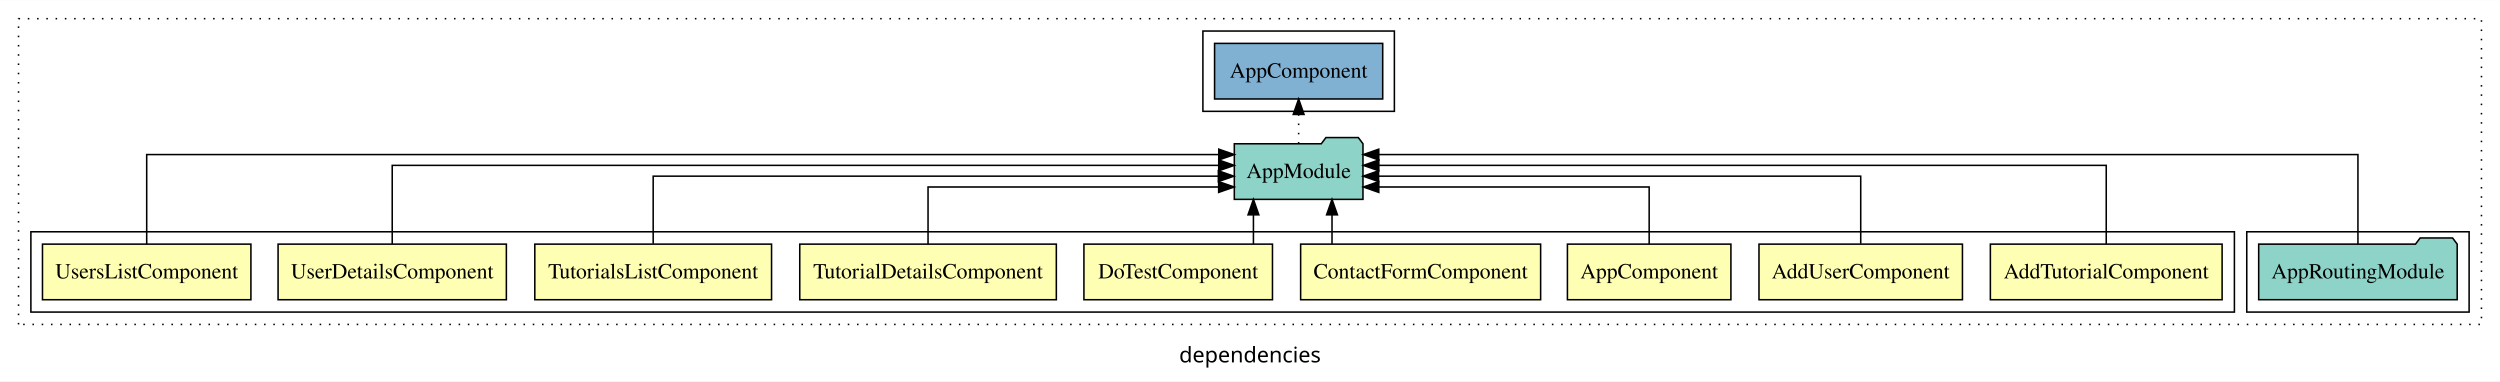
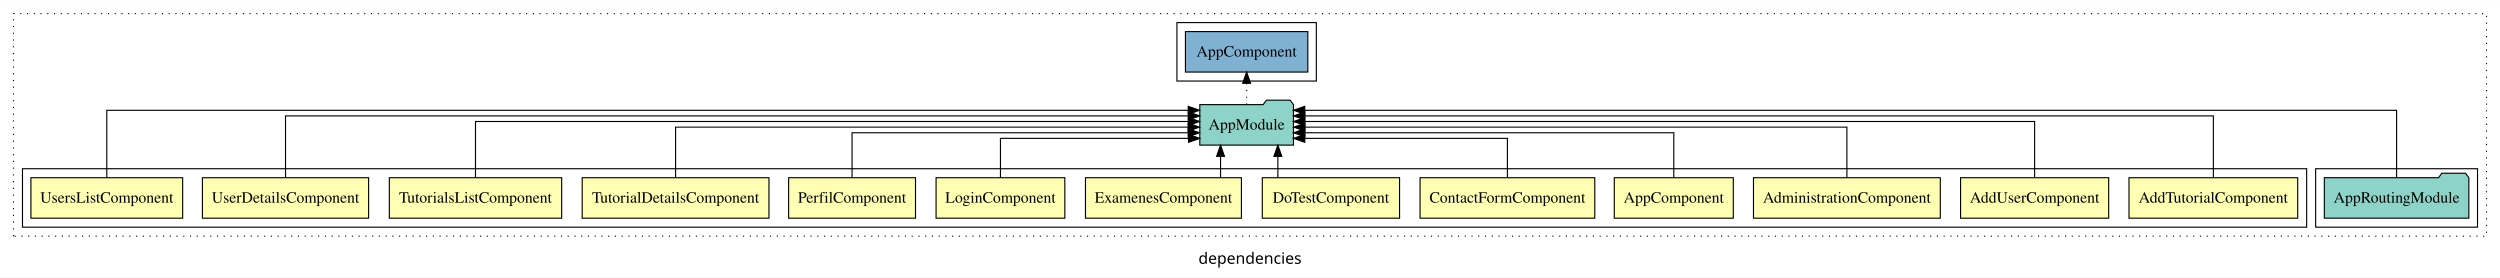
- <svg xmlns="http://www.w3.org/2000/svg" width="1619pt" height="247pt" viewBox="0.00 0.00 1619.00 246.80">
+ <svg xmlns="http://www.w3.org/2000/svg" width="2224pt" height="247pt" viewBox="0.00 0.00 2224.00 246.80">
  <g id="graph0" class="graph" transform="scale(1 1) rotate(0) translate(4 242.8)">
-     <polygon fill="white" stroke="transparent" points="-4,4 -4,-242.8 1615,-242.8 1615,4 -4,4" />
-     <text text-anchor="middle" x="805.5" y="-8.2" font-family="sans-serif" font-size="14.00">dependencies</text>
+     <polygon fill="white" stroke="transparent" points="-4,4 -4,-242.8 2220,-242.8 2220,4 -4,4" />
+     <text text-anchor="middle" x="1108" y="-8.2" font-family="sans-serif" font-size="14.00">dependencies</text>
    <g id="clust1" class="cluster">
-       <polygon fill="none" stroke="black" stroke-dasharray="1,5" points="8,-32.8 8,-230.8 1603,-230.8 1603,-32.8 8,-32.8" />
+       <polygon fill="none" stroke="black" stroke-dasharray="1,5" points="8,-32.8 8,-230.8 2208,-230.8 2208,-32.8 8,-32.8" />
    </g>
-     <g id="clust12" class="cluster">
-       <polygon fill="none" stroke="black" points="1451,-40.8 1451,-92.8 1595,-92.8 1595,-40.8 1451,-40.8" />
+     <g id="clust16" class="cluster">
+       <polygon fill="none" stroke="black" points="2056,-40.8 2056,-92.8 2200,-92.8 2200,-40.8 2056,-40.8" />
    </g>
-     <g id="clust14" class="cluster">
-       <polygon fill="none" stroke="black" points="775,-170.8 775,-222.8 899,-222.8 899,-170.8 775,-170.8" />
+     <g id="clust18" class="cluster">
+       <polygon fill="none" stroke="black" points="1043,-170.8 1043,-222.8 1167,-222.8 1167,-170.8 1043,-170.8" />
    </g>
    <g id="clust2" class="cluster">
-       <polygon fill="none" stroke="black" points="16,-40.8 16,-92.8 1443,-92.8 1443,-40.8 16,-40.8" />
+       <polygon fill="none" stroke="black" points="16,-40.8 16,-92.8 2048,-92.8 2048,-40.8 16,-40.8" />
    </g>
    <g id="node1" class="node">
-       <polygon fill="#ffffb3" stroke="black" points="1435.04,-84.8 1284.96,-84.8 1284.96,-48.8 1435.04,-48.8 1435.04,-84.8" />
-       <text text-anchor="middle" x="1360" y="-62.6" font-family="Times,serif" font-size="14.00">AddTutorialComponent</text>
+       <polygon fill="#ffffb3" stroke="black" points="2040.04,-84.8 1889.96,-84.8 1889.96,-48.8 2040.04,-48.8 2040.04,-84.8" />
+       <text text-anchor="middle" x="1965" y="-62.6" font-family="Times,serif" font-size="14.00">AddTutorialComponent</text>
+     </g>
+     <g id="node14" class="node">
+       <polygon fill="#8dd3c7" stroke="black" points="1146.66,-149.8 1143.66,-153.8 1122.66,-153.8 1119.66,-149.8 1063.34,-149.8 1063.34,-113.8 1146.66,-113.8 1146.66,-149.8" />
+       <text text-anchor="middle" x="1105" y="-127.6" font-family="Times,serif" font-size="14.00">AppModule</text>
+     </g>
+     <g id="edge1" class="edge">
+       <path fill="none" stroke="black" d="M1965,-84.84C1965,-106.46 1965,-139.8 1965,-139.8 1965,-139.8 1156.77,-139.8 1156.77,-139.8" />
+       <polygon fill="black" stroke="black" points="1156.77,-136.3 1146.77,-139.8 1156.77,-143.3 1156.77,-136.3" />
+     </g>
+     <g id="node2" class="node">
+       <polygon fill="#ffffb3" stroke="black" points="1871.88,-84.8 1740.12,-84.8 1740.12,-48.8 1871.88,-48.8 1871.88,-84.8" />
+       <text text-anchor="middle" x="1806" y="-62.6" font-family="Times,serif" font-size="14.00">AddUserComponent</text>
+     </g>
+     <g id="edge2" class="edge">
+       <path fill="none" stroke="black" d="M1806,-85.02C1806,-105.17 1806,-134.8 1806,-134.8 1806,-134.8 1156.75,-134.8 1156.75,-134.8" />
+       <polygon fill="black" stroke="black" points="1156.75,-131.3 1146.75,-134.8 1156.75,-138.3 1156.75,-131.3" />
+     </g>
+     <g id="node3" class="node">
+       <polygon fill="#ffffb3" stroke="black" points="1722.1,-84.8 1555.9,-84.8 1555.9,-48.8 1722.1,-48.8 1722.1,-84.8" />
+       <text text-anchor="middle" x="1639" y="-62.6" font-family="Times,serif" font-size="14.00">AdministrationComponent</text>
+     </g>
+     <g id="edge3" class="edge">
+       <path fill="none" stroke="black" d="M1639,-85.02C1639,-103.63 1639,-129.8 1639,-129.8 1639,-129.8 1156.9,-129.8 1156.9,-129.8" />
+       <polygon fill="black" stroke="black" points="1156.9,-126.3 1146.9,-129.8 1156.9,-133.3 1156.9,-126.3" />
+     </g>
+     <g id="node4" class="node">
+       <polygon fill="#ffffb3" stroke="black" points="1537.94,-84.8 1432.06,-84.8 1432.06,-48.8 1537.94,-48.8 1537.94,-84.8" />
+       <text text-anchor="middle" x="1485" y="-62.6" font-family="Times,serif" font-size="14.00">AppComponent</text>
+     </g>
+     <g id="edge4" class="edge">
+       <path fill="none" stroke="black" d="M1485,-84.83C1485,-101.86 1485,-124.8 1485,-124.8 1485,-124.8 1156.75,-124.8 1156.75,-124.8" />
+       <polygon fill="black" stroke="black" points="1156.75,-121.3 1146.75,-124.8 1156.75,-128.3 1156.75,-121.3" />
+     </g>
+     <g id="node5" class="node">
+       <polygon fill="#ffffb3" stroke="black" points="1414.71,-84.8 1259.29,-84.8 1259.29,-48.8 1414.71,-48.8 1414.71,-84.8" />
+       <text text-anchor="middle" x="1337" y="-62.6" font-family="Times,serif" font-size="14.00">ContactFormComponent</text>
+     </g>
+     <g id="edge5" class="edge">
+       <path fill="none" stroke="black" d="M1337,-85.04C1337,-100.37 1337,-119.8 1337,-119.8 1337,-119.8 1156.74,-119.8 1156.74,-119.8" />
+       <polygon fill="black" stroke="black" points="1156.74,-116.3 1146.74,-119.8 1156.74,-123.3 1156.74,-116.3" />
+     </g>
+     <g id="node6" class="node">
+       <polygon fill="#ffffb3" stroke="black" points="1241.05,-84.8 1118.95,-84.8 1118.95,-48.8 1241.05,-48.8 1241.05,-84.8" />
+       <text text-anchor="middle" x="1180" y="-62.6" font-family="Times,serif" font-size="14.00">DoTestComponent</text>
+     </g>
+     <g id="edge6" class="edge">
+       <path fill="none" stroke="black" d="M1132.78,-84.91C1132.78,-84.91 1132.78,-103.79 1132.78,-103.79" />
+       <polygon fill="black" stroke="black" points="1129.28,-103.79 1132.78,-113.79 1136.28,-103.79 1129.28,-103.79" />
+     </g>
+     <g id="node7" class="node">
+       <polygon fill="#ffffb3" stroke="black" points="1100.36,-84.8 961.64,-84.8 961.64,-48.8 1100.36,-48.8 1100.36,-84.8" />
+       <text text-anchor="middle" x="1031" y="-62.6" font-family="Times,serif" font-size="14.00">ExamenesComponent</text>
+     </g>
+     <g id="edge7" class="edge">
+       <path fill="none" stroke="black" d="M1081.8,-84.91C1081.8,-84.91 1081.8,-103.79 1081.8,-103.79" />
+       <polygon fill="black" stroke="black" points="1078.3,-103.79 1081.8,-113.79 1085.3,-103.79 1078.3,-103.79" />
+     </g>
+     <g id="node8" class="node">
+       <polygon fill="#ffffb3" stroke="black" points="943.27,-84.8 828.73,-84.8 828.73,-48.8 943.27,-48.8 943.27,-84.8" />
+       <text text-anchor="middle" x="886" y="-62.6" font-family="Times,serif" font-size="14.00">LoginComponent</text>
+     </g>
+     <g id="edge8" class="edge">
+       <path fill="none" stroke="black" d="M886,-85.04C886,-100.37 886,-119.8 886,-119.8 886,-119.8 1053.29,-119.8 1053.29,-119.8" />
+       <polygon fill="black" stroke="black" points="1053.29,-123.3 1063.29,-119.8 1053.29,-116.3 1053.29,-123.3" />
+     </g>
+     <g id="node9" class="node">
+       <polygon fill="#ffffb3" stroke="black" points="810.44,-84.8 697.56,-84.8 697.56,-48.8 810.44,-48.8 810.44,-84.8" />
+       <text text-anchor="middle" x="754" y="-62.6" font-family="Times,serif" font-size="14.00">PerfilComponent</text>
+     </g>
+     <g id="edge9" class="edge">
+       <path fill="none" stroke="black" d="M754,-84.83C754,-101.86 754,-124.8 754,-124.8 754,-124.8 1053.01,-124.8 1053.01,-124.8" />
+       <polygon fill="black" stroke="black" points="1053.01,-128.3 1063.01,-124.8 1053.01,-121.3 1053.01,-128.3" />
    </g>
    <g id="node10" class="node">
-       <polygon fill="#8dd3c7" stroke="black" points="878.66,-149.8 875.66,-153.8 854.66,-153.8 851.66,-149.8 795.34,-149.8 795.34,-113.8 878.66,-113.8 878.66,-149.8" />
-       <text text-anchor="middle" x="837" y="-127.6" font-family="Times,serif" font-size="14.00">AppModule</text>
-     </g>
-     <g id="edge1" class="edge">
-       <path fill="none" stroke="black" d="M1360,-84.93C1360,-105.37 1360,-135.8 1360,-135.8 1360,-135.8 888.92,-135.8 888.92,-135.8" />
-       <polygon fill="black" stroke="black" points="888.92,-132.3 878.92,-135.8 888.92,-139.3 888.92,-132.3" />
-     </g>
-     <g id="node2" class="node">
-       <polygon fill="#ffffb3" stroke="black" points="1266.88,-84.8 1135.12,-84.8 1135.12,-48.8 1266.88,-48.8 1266.88,-84.8" />
-       <text text-anchor="middle" x="1201" y="-62.6" font-family="Times,serif" font-size="14.00">AddUserComponent</text>
-     </g>
-     <g id="edge2" class="edge">
-       <path fill="none" stroke="black" d="M1201,-85.07C1201,-103.36 1201,-128.8 1201,-128.8 1201,-128.8 888.76,-128.8 888.76,-128.8" />
-       <polygon fill="black" stroke="black" points="888.76,-125.3 878.76,-128.8 888.76,-132.3 888.76,-125.3" />
-     </g>
-     <g id="node3" class="node">
-       <polygon fill="#ffffb3" stroke="black" points="1116.94,-84.8 1011.06,-84.8 1011.06,-48.8 1116.94,-48.8 1116.94,-84.8" />
-       <text text-anchor="middle" x="1064" y="-62.6" font-family="Times,serif" font-size="14.00">AppComponent</text>
-     </g>
-     <g id="edge3" class="edge">
-       <path fill="none" stroke="black" d="M1064,-84.81C1064,-100.85 1064,-121.8 1064,-121.8 1064,-121.8 888.9,-121.8 888.9,-121.8" />
-       <polygon fill="black" stroke="black" points="888.9,-118.3 878.9,-121.8 888.9,-125.3 888.9,-118.3" />
-     </g>
-     <g id="node4" class="node">
-       <polygon fill="#ffffb3" stroke="black" points="993.71,-84.8 838.29,-84.8 838.29,-48.8 993.71,-48.8 993.71,-84.8" />
-       <text text-anchor="middle" x="916" y="-62.6" font-family="Times,serif" font-size="14.00">ContactFormComponent</text>
-     </g>
-     <g id="edge4" class="edge">
-       <path fill="none" stroke="black" d="M858.61,-84.91C858.61,-84.91 858.61,-103.79 858.61,-103.79" />
-       <polygon fill="black" stroke="black" points="855.11,-103.79 858.61,-113.79 862.11,-103.79 855.11,-103.79" />
-     </g>
-     <g id="node5" class="node">
-       <polygon fill="#ffffb3" stroke="black" points="820.05,-84.8 697.95,-84.8 697.95,-48.8 820.05,-48.8 820.05,-84.8" />
-       <text text-anchor="middle" x="759" y="-62.6" font-family="Times,serif" font-size="14.00">DoTestComponent</text>
-     </g>
-     <g id="edge5" class="edge">
-       <path fill="none" stroke="black" d="M807.72,-84.91C807.72,-84.91 807.72,-103.79 807.72,-103.79" />
-       <polygon fill="black" stroke="black" points="804.22,-103.79 807.72,-113.79 811.22,-103.79 804.22,-103.79" />
-     </g>
-     <g id="node6" class="node">
      <polygon fill="#ffffb3" stroke="black" points="680.08,-84.8 513.92,-84.8 513.92,-48.8 680.08,-48.8 680.08,-84.8" />
      <text text-anchor="middle" x="597" y="-62.6" font-family="Times,serif" font-size="14.00">TutorialDetailsComponent</text>
    </g>
-     <g id="edge6" class="edge">
-       <path fill="none" stroke="black" d="M597,-84.81C597,-100.85 597,-121.8 597,-121.8 597,-121.8 785.2,-121.8 785.2,-121.8" />
-       <polygon fill="black" stroke="black" points="785.2,-125.3 795.2,-121.8 785.2,-118.3 785.2,-125.3" />
+     <g id="edge10" class="edge">
+       <path fill="none" stroke="black" d="M597,-85.02C597,-103.63 597,-129.8 597,-129.8 597,-129.8 1053,-129.8 1053,-129.8" />
+       <polygon fill="black" stroke="black" points="1053,-133.3 1063,-129.8 1053,-126.3 1053,-133.3" />
    </g>
-     <g id="node7" class="node">
+     <g id="node11" class="node">
      <polygon fill="#ffffb3" stroke="black" points="495.66,-84.8 342.34,-84.8 342.34,-48.8 495.66,-48.8 495.66,-84.8" />
      <text text-anchor="middle" x="419" y="-62.6" font-family="Times,serif" font-size="14.00">TutorialsListComponent</text>
    </g>
-     <g id="edge7" class="edge">
-       <path fill="none" stroke="black" d="M419,-85.07C419,-103.36 419,-128.8 419,-128.8 419,-128.8 785.01,-128.8 785.01,-128.8" />
-       <polygon fill="black" stroke="black" points="785.01,-132.3 795.01,-128.8 785.01,-125.3 785.01,-132.3" />
+     <g id="edge11" class="edge">
+       <path fill="none" stroke="black" d="M419,-85.02C419,-105.17 419,-134.8 419,-134.8 419,-134.8 1053.12,-134.8 1053.12,-134.8" />
+       <polygon fill="black" stroke="black" points="1053.12,-138.3 1063.12,-134.8 1053.12,-131.3 1053.12,-138.3" />
    </g>
-     <g id="node8" class="node">
+     <g id="node12" class="node">
      <polygon fill="#ffffb3" stroke="black" points="323.92,-84.8 176.08,-84.8 176.08,-48.8 323.92,-48.8 323.92,-84.8" />
      <text text-anchor="middle" x="250" y="-62.6" font-family="Times,serif" font-size="14.00">UserDetailsComponent</text>
    </g>
-     <g id="edge8" class="edge">
-       <path fill="none" stroke="black" d="M250,-84.93C250,-105.37 250,-135.8 250,-135.8 250,-135.8 785.25,-135.8 785.25,-135.8" />
-       <polygon fill="black" stroke="black" points="785.26,-139.3 795.25,-135.8 785.25,-132.3 785.26,-139.3" />
+     <g id="edge12" class="edge">
+       <path fill="none" stroke="black" d="M250,-84.84C250,-106.46 250,-139.8 250,-139.8 250,-139.8 1053.18,-139.8 1053.18,-139.8" />
+       <polygon fill="black" stroke="black" points="1053.18,-143.3 1063.18,-139.8 1053.18,-136.3 1053.18,-143.3" />
    </g>
-     <g id="node9" class="node">
+     <g id="node13" class="node">
      <polygon fill="#ffffb3" stroke="black" points="158.49,-84.8 23.51,-84.8 23.51,-48.8 158.49,-48.8 158.49,-84.8" />
      <text text-anchor="middle" x="91" y="-62.6" font-family="Times,serif" font-size="14.00">UsersListComponent</text>
    </g>
-     <g id="edge9" class="edge">
-       <path fill="none" stroke="black" d="M91,-84.81C91,-107.29 91,-142.8 91,-142.8 91,-142.8 785.29,-142.8 785.29,-142.8" />
-       <polygon fill="black" stroke="black" points="785.29,-146.3 795.29,-142.8 785.29,-139.3 785.29,-146.3" />
+     <g id="edge13" class="edge">
+       <path fill="none" stroke="black" d="M91,-84.89C91,-107.93 91,-144.8 91,-144.8 91,-144.8 1053.04,-144.8 1053.04,-144.8" />
+       <polygon fill="black" stroke="black" points="1053.04,-148.3 1063.04,-144.8 1053.04,-141.3 1053.04,-148.3" />
    </g>
-     <g id="node12" class="node">
-       <polygon fill="#80b1d3" stroke="black" points="891.44,-214.8 782.56,-214.8 782.56,-178.8 891.44,-178.8 891.44,-214.8" />
-       <text text-anchor="middle" x="837" y="-192.6" font-family="Times,serif" font-size="14.00">AppComponent </text>
+     <g id="node16" class="node">
+       <polygon fill="#80b1d3" stroke="black" points="1159.44,-214.8 1050.56,-214.8 1050.56,-178.8 1159.44,-178.8 1159.44,-214.8" />
+       <text text-anchor="middle" x="1105" y="-192.6" font-family="Times,serif" font-size="14.00">AppComponent </text>
    </g>
-     <g id="edge11" class="edge">
-       <path fill="none" stroke="black" stroke-dasharray="1,5" d="M837,-149.91C837,-149.91 837,-168.79 837,-168.79" />
-       <polygon fill="black" stroke="black" points="833.5,-168.79 837,-178.79 840.5,-168.79 833.5,-168.79" />
+     <g id="edge15" class="edge">
+       <path fill="none" stroke="black" stroke-dasharray="1,5" d="M1105,-149.91C1105,-149.91 1105,-168.79 1105,-168.79" />
+       <polygon fill="black" stroke="black" points="1101.5,-168.79 1105,-178.79 1108.5,-168.79 1101.5,-168.79" />
    </g>
-     <g id="node11" class="node">
-       <polygon fill="#8dd3c7" stroke="black" points="1587.28,-84.8 1584.28,-88.8 1563.28,-88.8 1560.28,-84.8 1458.72,-84.8 1458.72,-48.8 1587.28,-48.8 1587.28,-84.8" />
-       <text text-anchor="middle" x="1523" y="-62.6" font-family="Times,serif" font-size="14.00">AppRoutingModule</text>
+     <g id="node15" class="node">
+       <polygon fill="#8dd3c7" stroke="black" points="2192.28,-84.8 2189.28,-88.8 2168.28,-88.8 2165.28,-84.8 2063.72,-84.8 2063.72,-48.8 2192.28,-48.8 2192.28,-84.8" />
+       <text text-anchor="middle" x="2128" y="-62.6" font-family="Times,serif" font-size="14.00">AppRoutingModule</text>
    </g>
-     <g id="edge10" class="edge">
-       <path fill="none" stroke="black" d="M1523,-84.81C1523,-107.29 1523,-142.8 1523,-142.8 1523,-142.8 888.88,-142.8 888.88,-142.8" />
-       <polygon fill="black" stroke="black" points="888.88,-139.3 878.88,-142.8 888.88,-146.3 888.88,-139.3" />
+     <g id="edge14" class="edge">
+       <path fill="none" stroke="black" d="M2128,-84.89C2128,-107.93 2128,-144.8 2128,-144.8 2128,-144.8 1156.69,-144.8 1156.69,-144.8" />
+       <polygon fill="black" stroke="black" points="1156.69,-141.3 1146.69,-144.8 1156.69,-148.3 1156.69,-141.3" />
    </g>
  </g>
</svg>
